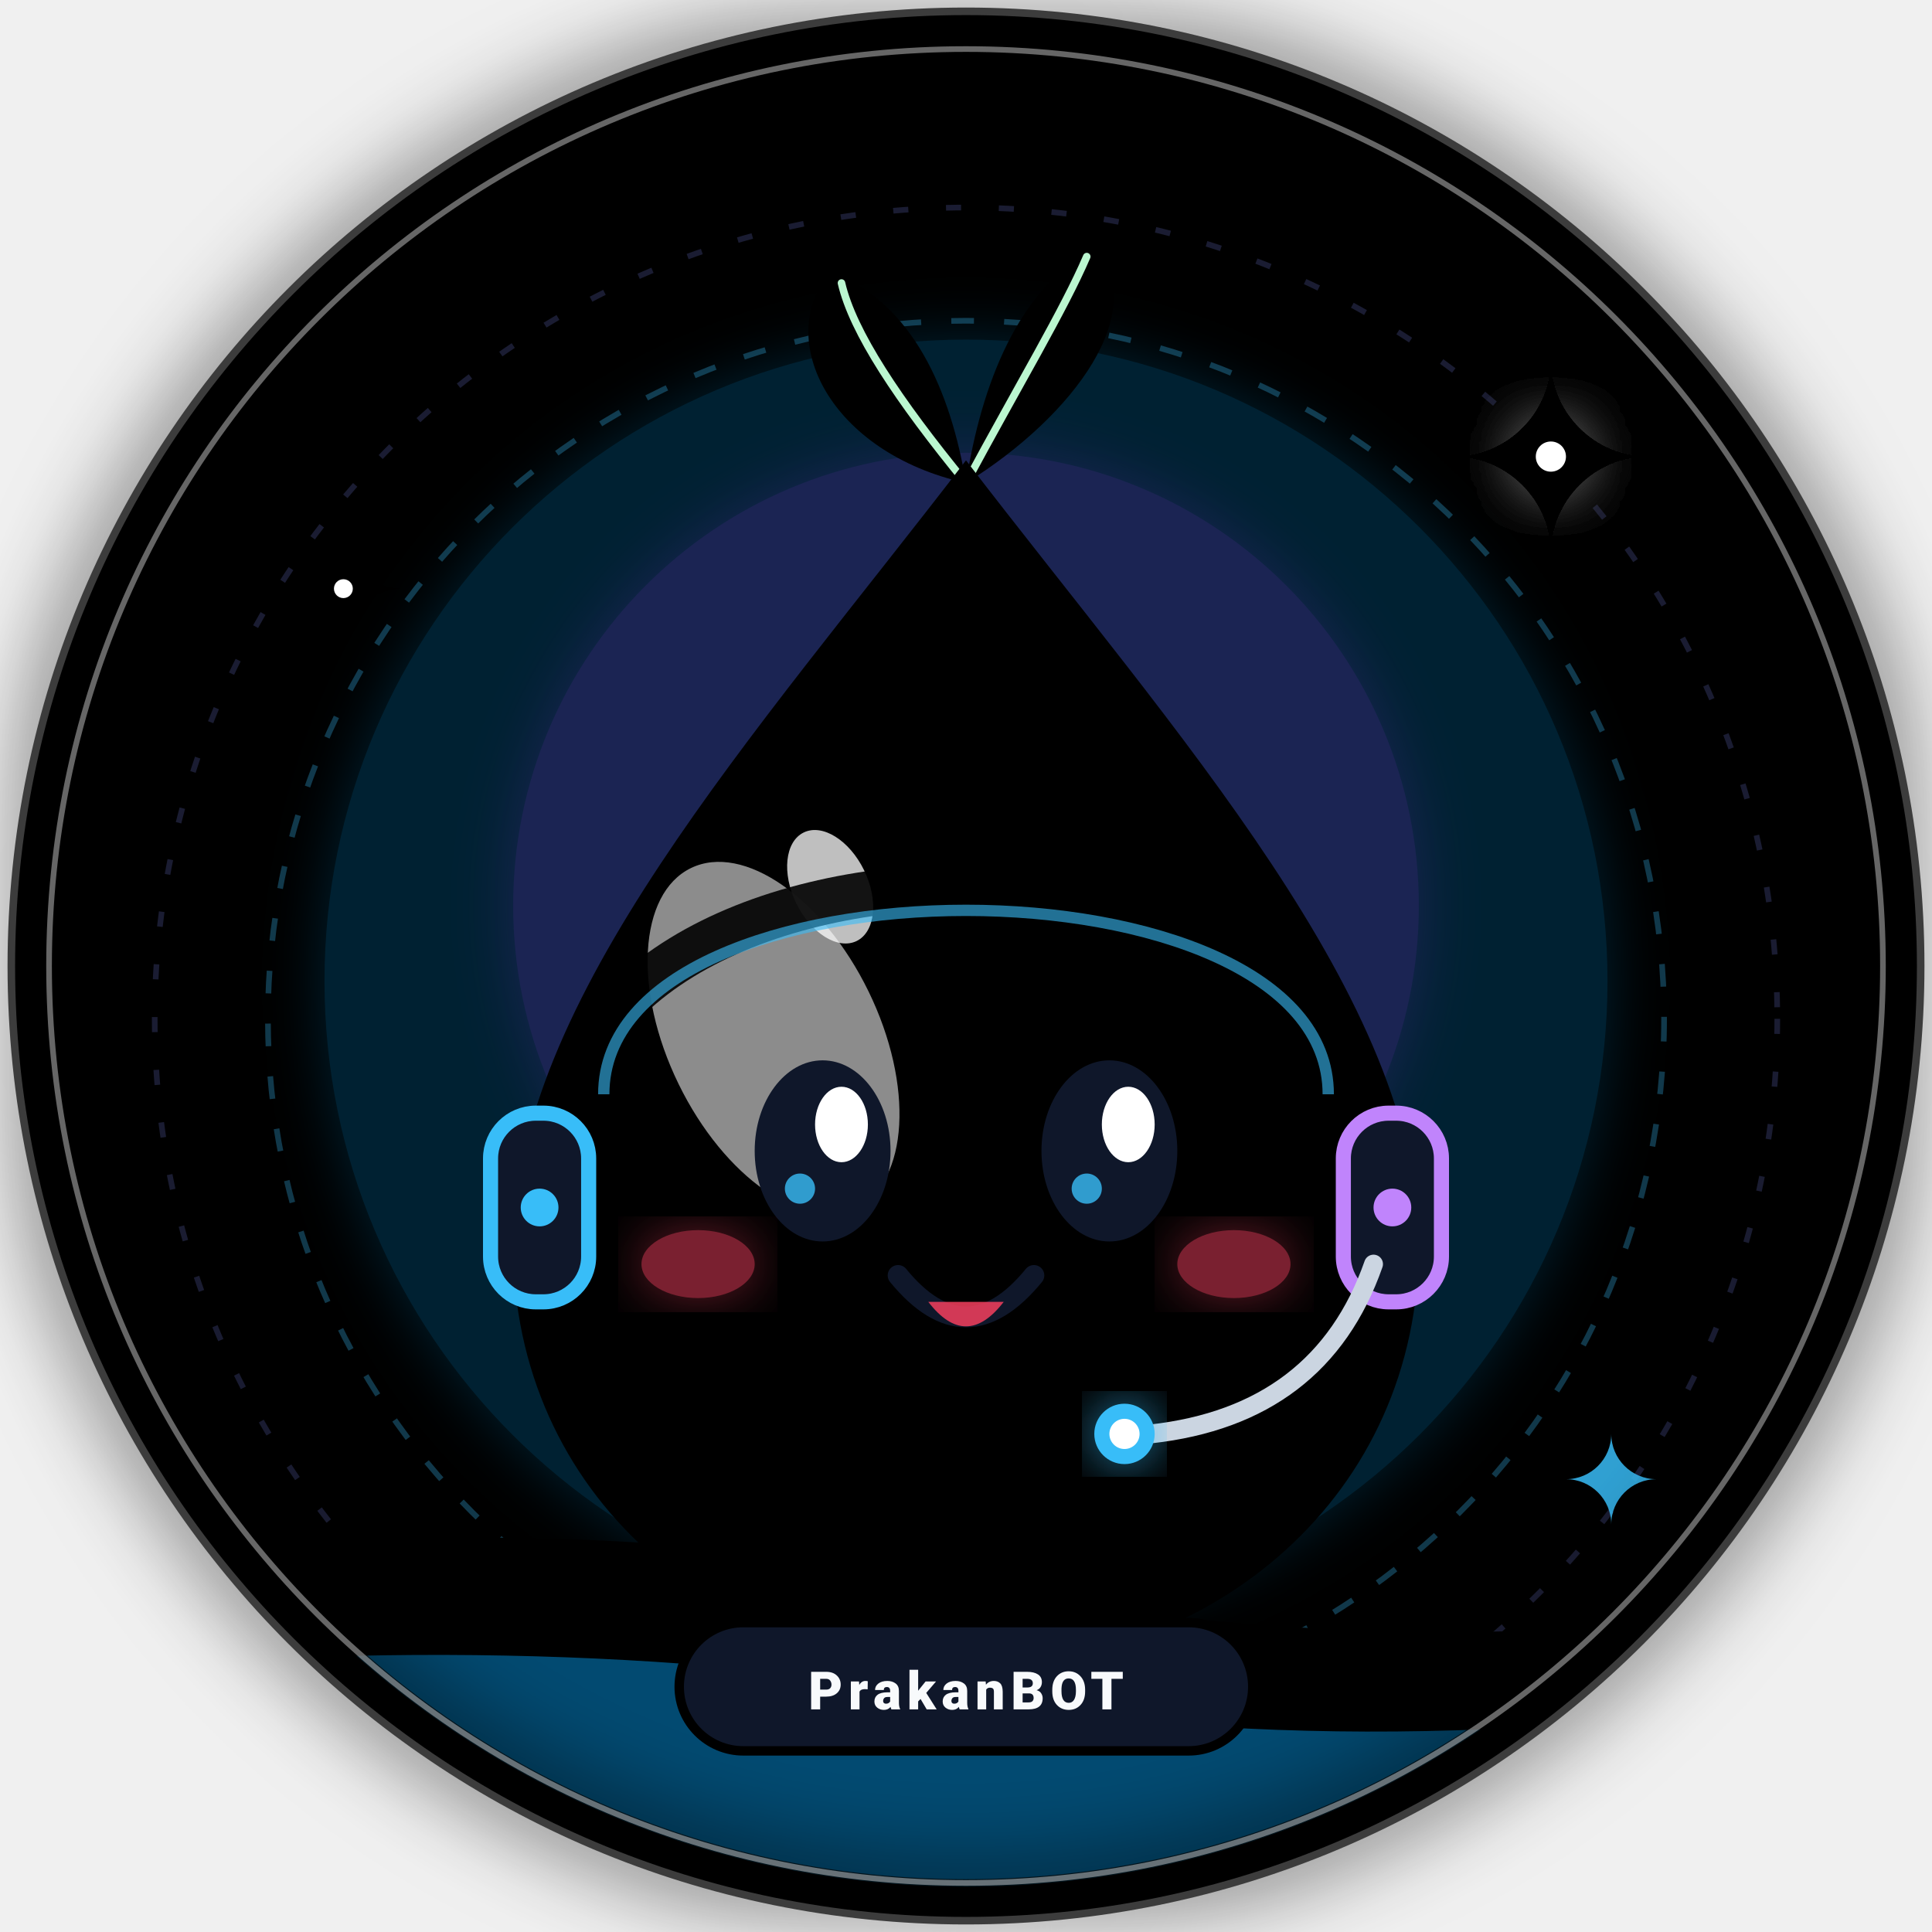
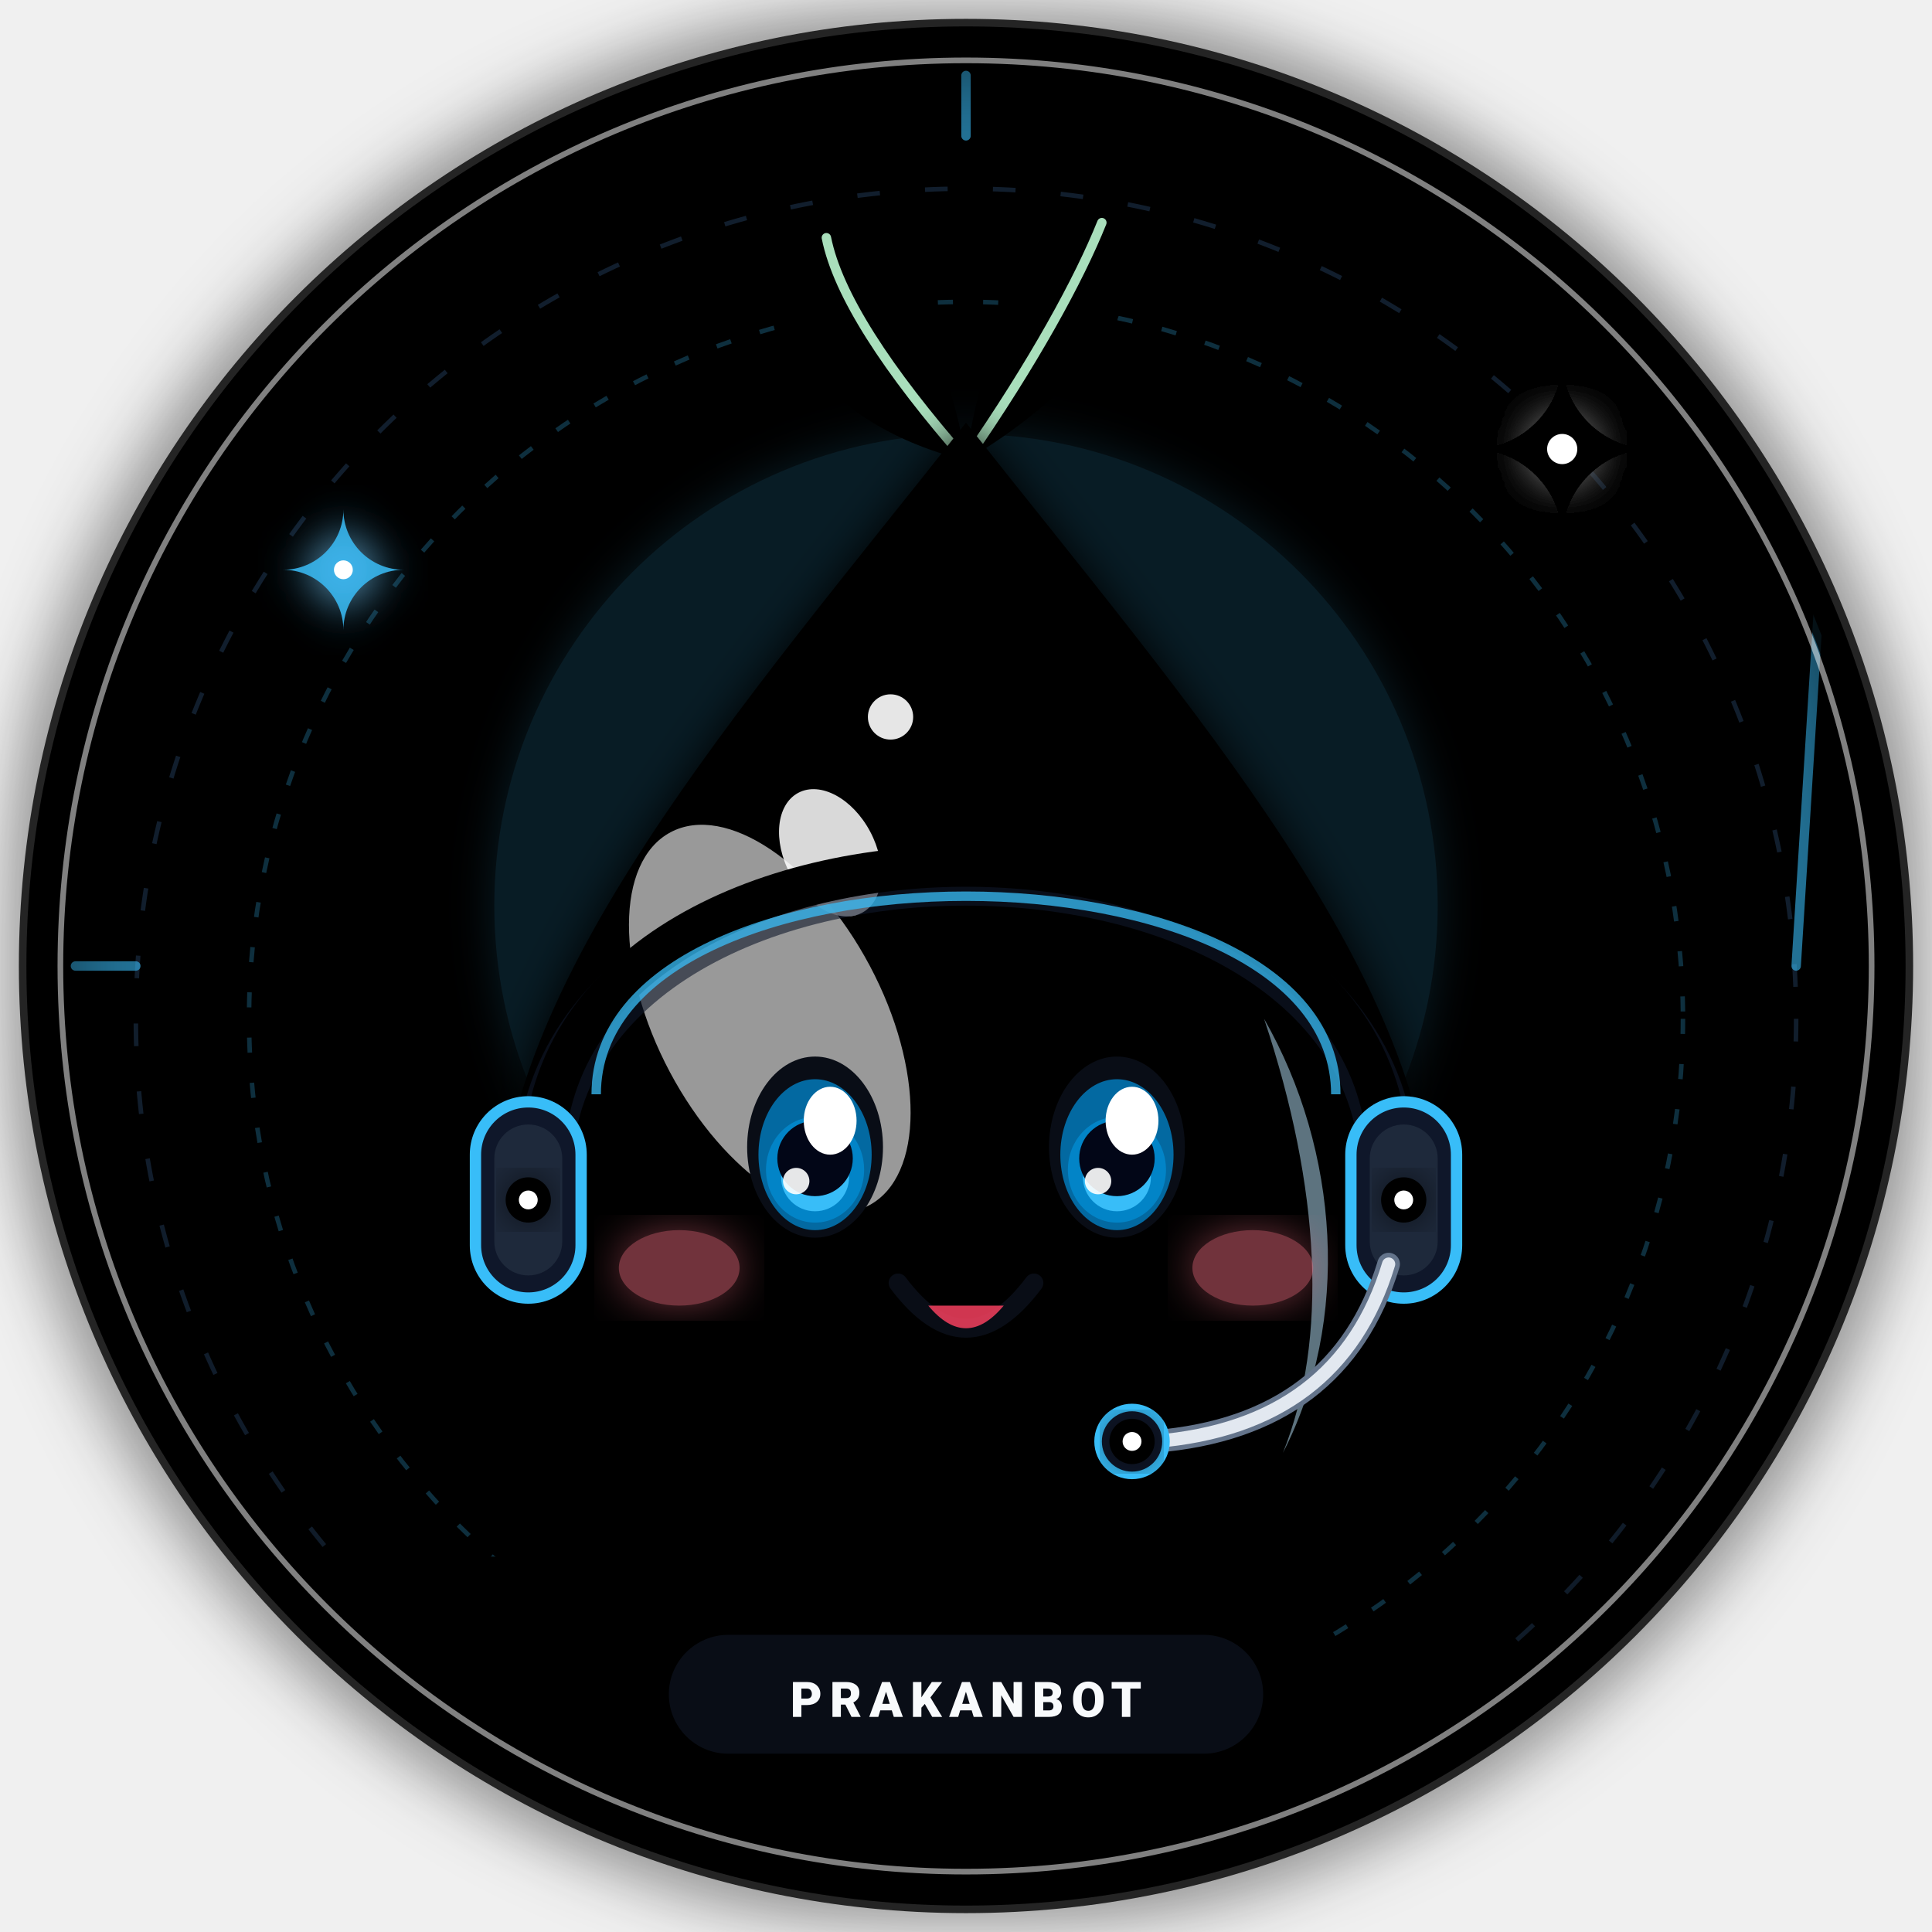
<svg xmlns="http://www.w3.org/2000/svg" viewBox="0 0 512 512" width="100%" height="100%">
  <defs>
-     <radialGradient id="bgGrad" cx="50%" cy="40%" r="60%">
-       <stop offset="0%" stopColor="#1e293b" />
-       <stop offset="60%" stopColor="#0f172a" />
-       <stop offset="100%" stopColor="#020617" />
+     <radialGradient id="spaceBg" cx="50%" cy="45%" r="65%">
+       <stop offset="0%" stopColor="#132347" />
+       <stop offset="50%" stopColor="#0a1329" />
+       <stop offset="100%" stopColor="#030712" />
    </radialGradient>
-     <linearGradient id="geminiRing" x1="0%" y1="0%" x2="100%" y2="100%">
-       <stop offset="0%" stopColor="#4285F4" />
-       <stop offset="35%" stopColor="#9B72CF" />
-       <stop offset="70%" stopColor="#D946EF" />
-       <stop offset="100%" stopColor="#38BDF8" />
+     <linearGradient id="haloGrad" x1="0%" y1="0%" x2="100%" y2="100%">
+       <stop offset="0%" stopColor="#00f2fe" />
+       <stop offset="30%" stopColor="#38bdf8" />
+       <stop offset="70%" stopColor="#6366f1" />
+       <stop offset="100%" stopColor="#06b6d4" />
    </linearGradient>
-     <linearGradient id="dropGrad" x1="20%" y1="10%" x2="80%" y2="90%">
-       <stop offset="0%" stopColor="#7dd3fc" />
-       <stop offset="25%" stopColor="#38bdf8" />
-       <stop offset="65%" stopColor="#2563eb" />
-       <stop offset="100%" stopColor="#1d4ed8" />
+     <radialGradient id="droplet3D" cx="35%" cy="32%" r="68%">
+       <stop offset="0%" stopColor="#e0f2fe" />
+       <stop offset="18%" stopColor="#7dd3fc" />
+       <stop offset="45%" stopColor="#38bdf8" />
+       <stop offset="75%" stopColor="#2563eb" />
+       <stop offset="100%" stopColor="#1e3a8a" />
+     </radialGradient>
+     <radialGradient id="backlight" cx="50%" cy="50%" r="50%">
+       <stop offset="0%" stopColor="#38bdf8" stopOpacity="0.45" />
+       <stop offset="60%" stopColor="#6366f1" stopOpacity="0.2" />
+       <stop offset="100%" stopColor="#000000" stopOpacity="0" />
+     </radialGradient>
+     <linearGradient id="headsetBand" x1="0%" y1="0%" x2="100%" y2="100%">
+       <stop offset="0%" stopColor="#ffffff" />
+       <stop offset="35%" stopColor="#e2e8f0" />
+       <stop offset="70%" stopColor="#94a3b8" />
+       <stop offset="100%" stopColor="#475569" />
    </linearGradient>
-     <radialGradient id="dropGlow" cx="40%" cy="30%" r="50%">
-       <stop offset="0%" stopColor="#ffffff" stopOpacity="0.85" />
-       <stop offset="40%" stopColor="#bae6fd" stopOpacity="0.4" />
-       <stop offset="100%" stopColor="#0284c7" stopOpacity="0" />
-     </radialGradient>
-     <linearGradient id="leafGrad" x1="0%" y1="100%" x2="100%" y2="0%">
+     <linearGradient id="cyanNeon" x1="0%" y1="0%" x2="100%" y2="100%">
+       <stop offset="0%" stopColor="#67e8f9" />
+       <stop offset="100%" stopColor="#06b6d4" />
+     </linearGradient>
+     <linearGradient id="sproutLeft" x1="100%" y1="100%" x2="0%" y2="0%">
      <stop offset="0%" stopColor="#15803d" />
-       <stop offset="60%" stopColor="#22c55e" />
+       <stop offset="50%" stopColor="#22c55e" />
      <stop offset="100%" stopColor="#86efac" />
    </linearGradient>
-     <linearGradient id="headsetGrad" x1="0%" y1="0%" x2="100%" y2="100%">
-       <stop offset="0%" stopColor="#f8fafc" />
-       <stop offset="50%" stopColor="#cbd5e1" />
-       <stop offset="100%" stopColor="#64748b" />
+     <linearGradient id="sproutRight" x1="0%" y1="100%" x2="100%" y2="0%">
+       <stop offset="0%" stopColor="#166534" />
+       <stop offset="50%" stopColor="#16a34a" />
+       <stop offset="100%" stopColor="#4ade80" />
    </linearGradient>
-     <linearGradient id="starGrad1" x1="0%" y1="0%" x2="100%" y2="100%">
-       <stop offset="0%" stopColor="#60a5fa" />
-       <stop offset="50%" stopColor="#c084fc" />
-       <stop offset="100%" stopColor="#38bdf8" />
+     <linearGradient id="specularGleam" x1="20%" y1="0%" x2="80%" y2="100%">
+       <stop offset="0%" stopColor="#ffffff" stopOpacity="0.9" />
+       <stop offset="50%" stopColor="#ffffff" stopOpacity="0.3" />
+       <stop offset="100%" stopColor="#ffffff" stopOpacity="0" />
    </linearGradient>
-     <linearGradient id="waveGrad" x1="0%" y1="0%" x2="100%" y2="0%">
-       <stop offset="0%" stopColor="#0284c7" stopOpacity="0.6" />
-       <stop offset="50%" stopColor="#38bdf8" stopOpacity="0.9" />
-       <stop offset="100%" stopColor="#0ea5e9" stopOpacity="0.6" />
+     <linearGradient id="oceanWave1" x1="0%" y1="0%" x2="100%" y2="0%">
+       <stop offset="0%" stopColor="#0284c7" stopOpacity="0.7" />
+       <stop offset="50%" stopColor="#38bdf8" stopOpacity="0.85" />
+       <stop offset="100%" stopColor="#0369a1" stopOpacity="0.7" />
    </linearGradient>
-     <filter id="softGlow" x="-20%" y="-20%" width="140%" height="140%">
-       <feGaussianBlur stdDeviation="8" result="blur" />
+     <linearGradient id="oceanWave2" x1="0%" y1="0%" x2="100%" y2="0%">
+       <stop offset="0%" stopColor="#0c4a6e" stopOpacity="0.9" />
+       <stop offset="50%" stopColor="#0284c7" stopOpacity="0.95" />
+       <stop offset="100%" stopColor="#075985" stopOpacity="0.9" />
+     </linearGradient>
+     <filter id="glowSubtle" x="-20%" y="-20%" width="140%" height="140%">
+       <feGaussianBlur stdDeviation="6" result="blur" />
      <feComposite in="SourceGraphic" in2="blur" operator="over" />
    </filter>
-     <filter id="ringGlow" x="-30%" y="-30%" width="160%" height="160%">
-       <feGaussianBlur stdDeviation="12" result="blur" />
+     <filter id="ringGlowStrong" x="-30%" y="-30%" width="160%" height="160%">
+       <feGaussianBlur stdDeviation="10" result="blur" />
      <feComposite in="SourceGraphic" in2="blur" operator="over" />
    </filter>
    <clipPath id="circleClip">
-       <circle cx="256" cy="256" r="248" />
+       <circle cx="256" cy="256" r="246" />
    </clipPath>
  </defs>
  <g clip-path="url(#circleClip)">
-     <rect x="0" y="0" width="512" height="512" fill="url(#bgGrad)" />
-     <circle cx="256" cy="260" r="170" fill="#0284c7" opacity="0.25" filter="url(#softGlow)" />
-     <circle cx="256" cy="240" r="120" fill="#9333ea" opacity="0.18" filter="url(#softGlow)" />
-     <circle cx="256" cy="270" r="185" fill="none" stroke="#38bdf8" stroke-width="1.5" stroke-dasharray="6 8" opacity="0.3" />
-     <circle cx="256" cy="270" r="215" fill="none" stroke="#818cf8" stroke-width="1.5" stroke-dasharray="4 10" opacity="0.2" />
-     <path d="M 0 420 Q 128 395 256 420 T 512 420 L 512 512 L 0 512 Z" fill="url(#waveGrad)" />
-     <path d="M 0 445 Q 140 430 256 450 T 512 445 L 512 512 L 0 512 Z" fill="#0369a1" opacity="0.7" />
-     <path d="M 256 128 C 220 120 205 90 220 72 C 242 80 252 104 256 128 Z" fill="url(#leafGrad)" />
-     <path d="M 256 128 C 238 106 226 88 223 75" fill="none" stroke="#bbf7d0" stroke-width="2" stroke-linecap="round" />
-     <path d="M 256 128 C 285 110 305 82 290 66 C 270 76 260 102 256 128 Z" fill="url(#leafGrad)" />
-     <path d="M 256 128 C 270 102 282 82 288 68" fill="none" stroke="#bbf7d0" stroke-width="2" stroke-linecap="round" />
-     <path d="M 256 122 C 200 195 136 265 136 330 C 136 396 190 442 256 442 C 322 442 376 396 376 330 C 376 265 312 195 256 122 Z" fill="url(#dropGrad)" />
-     <path d="M 256 130 C 215 195 152 260 152 325 C 152 355 168 390 195 410 C 175 385 165 350 165 320 C 165 265 220 200 256 145 Z" fill="url(#dropGlow)" />
-     <ellipse cx="205" cy="275" rx="28" ry="50" transform="rotate(-26 205 275)" fill="#ffffff" opacity="0.55" />
-     <ellipse cx="220" cy="235" rx="10" ry="16" transform="rotate(-26 220 235)" fill="#ffffff" opacity="0.75" />
-     <path d="M 148 310 C 144 210 368 210 364 310" fill="none" stroke="url(#headsetGrad)" stroke-width="12" stroke-linecap="round" opacity="0.9" />
-     <path d="M 160 290 C 160 225 352 225 352 290" fill="none" stroke="#38bdf8" stroke-width="3" opacity="0.6" />
-     <rect x="130" y="295" width="26" height="50" rx="12" fill="#0f172a" stroke="#38bdf8" stroke-width="4" />
-     <circle cx="143" cy="320" r="5" fill="#38bdf8" />
-     <rect x="356" y="295" width="26" height="50" rx="12" fill="#0f172a" stroke="#c084fc" stroke-width="4" />
-     <circle cx="369" cy="320" r="5" fill="#c084fc" />
-     <path d="M 364 335 Q 350 375 305 380" fill="none" stroke="#cbd5e1" stroke-width="5" stroke-linecap="round" />
-     <circle cx="298" cy="380" r="8" fill="#38bdf8" filter="url(#softGlow)" />
-     <circle cx="298" cy="380" r="4" fill="#ffffff" />
-     <ellipse cx="218" cy="305" rx="18" ry="24" fill="#0f172a" />
-     <ellipse cx="223" cy="298" rx="7" ry="10" fill="#ffffff" />
-     <circle cx="212" cy="315" r="4" fill="#38bdf8" opacity="0.8" />
-     <ellipse cx="294" cy="305" rx="18" ry="24" fill="#0f172a" />
-     <ellipse cx="299" cy="298" rx="7" ry="10" fill="#ffffff" />
-     <circle cx="288" cy="315" r="4" fill="#38bdf8" opacity="0.8" />
-     <ellipse cx="185" cy="335" rx="15" ry="9" fill="#f43f5e" opacity="0.5" filter="url(#softGlow)" />
-     <ellipse cx="327" cy="335" rx="15" ry="9" fill="#f43f5e" opacity="0.5" filter="url(#softGlow)" />
-     <path d="M 238 338 Q 256 360 274 338" fill="none" stroke="#0f172a" stroke-width="5.5" stroke-linecap="round" />
-     <path d="M 246 345 Q 256 358 266 345" fill="#f43f5e" opacity="0.85" />
-     <g transform="translate(385, 95)" filter="url(#softGlow)">
-       <path d="M 26 0 C 26 14.36 14.36 26 0 26 C 14.36 26 26 37.64 26 52 C 26 37.64 37.64 26 52 26 C 37.64 26 26 14.36 26 0 Z" fill="url(#starGrad1)" />
-       <circle cx="26" cy="26" r="4" fill="#ffffff" />
+     <rect x="0" y="0" width="512" height="512" fill="url(#spaceBg)" />
+     <circle cx="256" cy="260" r="175" fill="url(#backlight)" filter="url(#glowSubtle)" />
+     <circle cx="256" cy="240" r="125" fill="#38bdf8" opacity="0.15" filter="url(#glowSubtle)" />
+     <circle cx="256" cy="270" r="190" fill="none" stroke="#38bdf8" stroke-width="1.2" stroke-dasharray="4 8" opacity="0.25" />
+     <circle cx="256" cy="270" r="220" fill="none" stroke="#60a5fa" stroke-width="1.2" stroke-dasharray="6 12" opacity="0.18" />
+     <line x1="256" y1="20" x2="256" y2="36" stroke="#38bdf8" stroke-width="2.5" opacity="0.6" stroke-linecap="round" />
+     <line x1="256" y1="476" x2="256" y2="492" stroke="#38bdf8" stroke-width="2.5" opacity="0.6" stroke-linecap="round" />
+     <line x1="20" y1="256" x2="36" y2="256" stroke="#38bdf8" stroke-width="2.5" opacity="0.6" stroke-linecap="round" />
+     <line x1="476" y1="256" x2="492" stroke="#38bdf8" stroke-width="2.5" opacity="0.6" stroke-linecap="round" />
+     <path d="M 0 425 Q 128 400 256 425 T 512 425 L 512 512 L 0 512 Z" fill="url(#oceanWave1)" />
+     <path d="M 0 452 Q 135 435 256 455 T 512 452 L 512 512 L 0 512 Z" fill="url(#oceanWave2)" />
+     <path d="M 256 122 C 215 112 195 80 216 58 C 240 68 252 96 256 122 Z" fill="url(#sproutLeft)" />
+     <path d="M 256 122 C 235 98 222 78 219 63" fill="none" stroke="#bbf7d0" stroke-width="2.5" stroke-linecap="round" opacity="0.9" />
+     <path d="M 256 122 C 290 102 312 72 294 54 C 272 64 260 92 256 122 Z" fill="url(#sproutRight)" />
+     <path d="M 256 122 C 274 96 286 74 292 59" fill="none" stroke="#bbf7d0" stroke-width="2.5" stroke-linecap="round" opacity="0.9" />
+     <path d="M 256 112 C 196 188 132 260 132 328 C 132 398 188 444 256 444 C 324 444 380 398 380 328 C 380 260 316 188 256 112 Z" fill="url(#droplet3D)" filter="url(#glowSubtle)" />
+     <path d="M 256 122 C 206 195 148 265 148 328 C 148 375 180 420 226 436 C 180 405 160 365 160 325 C 160 265 212 198 256 135 Z" fill="url(#specularGleam)" opacity="0.85" />
+     <ellipse cx="204" cy="270" rx="30" ry="56" transform="rotate(-28 204 270)" fill="#ffffff" opacity="0.6" />
+     <ellipse cx="220" cy="226" rx="12" ry="18" transform="rotate(-28 220 226)" fill="#ffffff" opacity="0.85" />
+     <circle cx="236" cy="190" r="6" fill="#ffffff" opacity="0.9" />
+     <path d="M 335 270 C 355 305 358 350 340 385 C 352 355 350 315 335 270 Z" fill="#bae6fd" opacity="0.5" />
+     <path d="M 144 315 C 140 205 372 205 368 315" fill="none" stroke="#0f172a" stroke-width="15" stroke-linecap="round" opacity="0.6" />
+     <path d="M 144 312 C 140 202 372 202 368 312" fill="none" stroke="url(#headsetBand)" stroke-width="11" stroke-linecap="round" />
+     <path d="M 158 290 C 158 220 354 220 354 290" fill="none" stroke="#38bdf8" stroke-width="2.5" opacity="0.75" />
+     <g transform="translate(126, 292)">
+       <rect x="0" y="0" width="28" height="52" rx="14" fill="#0f172a" stroke="#38bdf8" stroke-width="3" />
+       <rect x="5" y="6" width="18" height="40" rx="9" fill="#1e293b" />
+       <circle cx="14" cy="26" r="6" fill="url(#cyanNeon)" filter="url(#glowSubtle)" />
+       <circle cx="14" cy="26" r="2.5" fill="#ffffff" />
    </g>
-     <g transform="translate(75, 140)">
-       <path d="M 16 0 C 16 8.84 8.84 16 0 16 C 8.84 16 16 23.16 16 32 C 16 23.16 23.16 16 32 16 C 23.16 16 16 8.84 16 0 Z" fill="url(#geminiRing)" opacity="0.9" />
+     <g transform="translate(358, 292)">
+       <rect x="0" y="0" width="28" height="52" rx="14" fill="#0f172a" stroke="#38bdf8" stroke-width="3" />
+       <rect x="5" y="6" width="18" height="40" rx="9" fill="#1e293b" />
+       <circle cx="14" cy="26" r="6" fill="url(#cyanNeon)" filter="url(#glowSubtle)" />
+       <circle cx="14" cy="26" r="2.5" fill="#ffffff" />
+     </g>
+     <path d="M 368 335 Q 355 378 306 382" fill="none" stroke="#64748b" stroke-width="6" stroke-linecap="round" />
+     <path d="M 368 335 Q 355 378 306 382" fill="none" stroke="#e2e8f0" stroke-width="3.5" stroke-linecap="round" />
+     <circle cx="300" cy="382" r="9" fill="#0f172a" stroke="#38bdf8" stroke-width="2" />
+     <circle cx="300" cy="382" r="6" fill="url(#cyanNeon)" filter="url(#glowSubtle)" />
+     <circle cx="300" cy="382" r="2.5" fill="#ffffff" />
+     <g transform="translate(216, 304)">
+       <ellipse cx="0" cy="0" rx="18" ry="24" fill="#090d16" />
+       <ellipse cx="0" cy="2" rx="15" ry="20" fill="#0369a1" />
+       <ellipse cx="0" cy="6" rx="13" ry="14" fill="#0284c7" />
+       <circle cx="0" cy="8" r="9" fill="#38bdf8" />
+       <circle cx="0" cy="3" r="10" fill="#020617" />
+       <ellipse cx="4" cy="-7" rx="7" ry="9" fill="#ffffff" />
+       <circle cx="-5" cy="9" r="3.5" fill="#ffffff" opacity="0.9" />
+     </g>
+     <g transform="translate(296, 304)">
+       <ellipse cx="0" cy="0" rx="18" ry="24" fill="#090d16" />
+       <ellipse cx="0" cy="2" rx="15" ry="20" fill="#0369a1" />
+       <ellipse cx="0" cy="6" rx="13" ry="14" fill="#0284c7" />
+       <circle cx="0" cy="8" r="9" fill="#38bdf8" />
+       <circle cx="0" cy="3" r="10" fill="#020617" />
+       <ellipse cx="4" cy="-7" rx="7" ry="9" fill="#ffffff" />
+       <circle cx="-5" cy="9" r="3.5" fill="#ffffff" opacity="0.9" />
+     </g>
+     <ellipse cx="180" cy="336" rx="16" ry="10" fill="#fb7185" opacity="0.45" filter="url(#glowSubtle)" />
+     <ellipse cx="332" cy="336" rx="16" ry="10" fill="#fb7185" opacity="0.45" filter="url(#glowSubtle)" />
+     <path d="M 238 340 Q 256 364 274 340" fill="none" stroke="#090d16" stroke-width="5" stroke-linecap="round" />
+     <path d="M 246 346 Q 256 358 266 346" fill="#f43f5e" opacity="0.85" />
+     <g transform="translate(390, 95)" filter="url(#glowSubtle)">
+       <path d="M 24 0 C 24 13.25 13.25 24 0 24 C 13.25 24 24 34.75 24 48 C 24 34.75 34.75 24 48 24 C 34.75 24 24 13.25 24 0 Z" fill="url(#cyanNeon)" />
+       <circle cx="24" cy="24" r="4" fill="#ffffff" />
+     </g>
+     <g transform="translate(75, 135)" filter="url(#glowSubtle)">
+       <path d="M 16 0 C 16 8.84 8.84 16 0 16 C 8.84 16 16 23.16 16 32 C 16 23.16 23.16 16 32 16 C 23.16 16 16 8.84 16 0 Z" fill="#38bdf8" opacity="0.85" />
      <circle cx="16" cy="16" r="2.5" fill="#ffffff" />
    </g>
-     <g transform="translate(415, 380)">
-       <path d="M 12 0 C 12 6.63 6.63 12 0 12 C 6.63 12 12 17.37 12 24 C 12 17.37 17.37 12 24 12 C 17.37 12 12 6.63 12 0 Z" fill="#38bdf8" opacity="0.85" />
-     </g>
-     <g transform="translate(180, 430)">
-       <rect x="0" y="0" width="152" height="34" rx="17" fill="#0f172a" stroke="url(#geminiRing)" stroke-width="2.5" />
-       <text x="76" y="23" font-family="-apple-system, BlinkMacSystemFont, 'Segoe UI', Roboto, sans-serif" font-size="14" font-weight="800" fill="#f8fafc" text-anchor="middle" letter-spacing="1.5">PrakanBOT</text>
+     <g transform="translate(176, 432)">
+       <rect x="0" y="0" width="160" height="34" rx="17" fill="#090d16" stroke="url(#haloGrad)" stroke-width="2.5" />
+       <text x="80" y="23" font-family="-apple-system, BlinkMacSystemFont, 'Segoe UI', Roboto, sans-serif" font-size="13" font-weight="800" fill="#f8fafc" text-anchor="middle" letter-spacing="2">PRAKANBOT</text>
    </g>
  </g>
-   <circle cx="256" cy="256" r="248" fill="none" stroke="url(#geminiRing)" stroke-width="12" filter="url(#ringGlow)" opacity="0.75" />
-   <circle cx="256" cy="256" r="248" fill="none" stroke="url(#geminiRing)" stroke-width="8" />
-   <circle cx="256" cy="256" r="243" fill="none" stroke="#ffffff" stroke-width="1.5" opacity="0.4" />
+   <circle cx="256" cy="256" r="246" fill="none" stroke="url(#haloGrad)" stroke-width="10" filter="url(#ringGlowStrong)" opacity="0.85" />
+   <circle cx="256" cy="256" r="246" fill="none" stroke="url(#haloGrad)" stroke-width="6" />
+   <circle cx="256" cy="256" r="240" fill="none" stroke="#ffffff" stroke-width="1.5" opacity="0.5" />
</svg>
